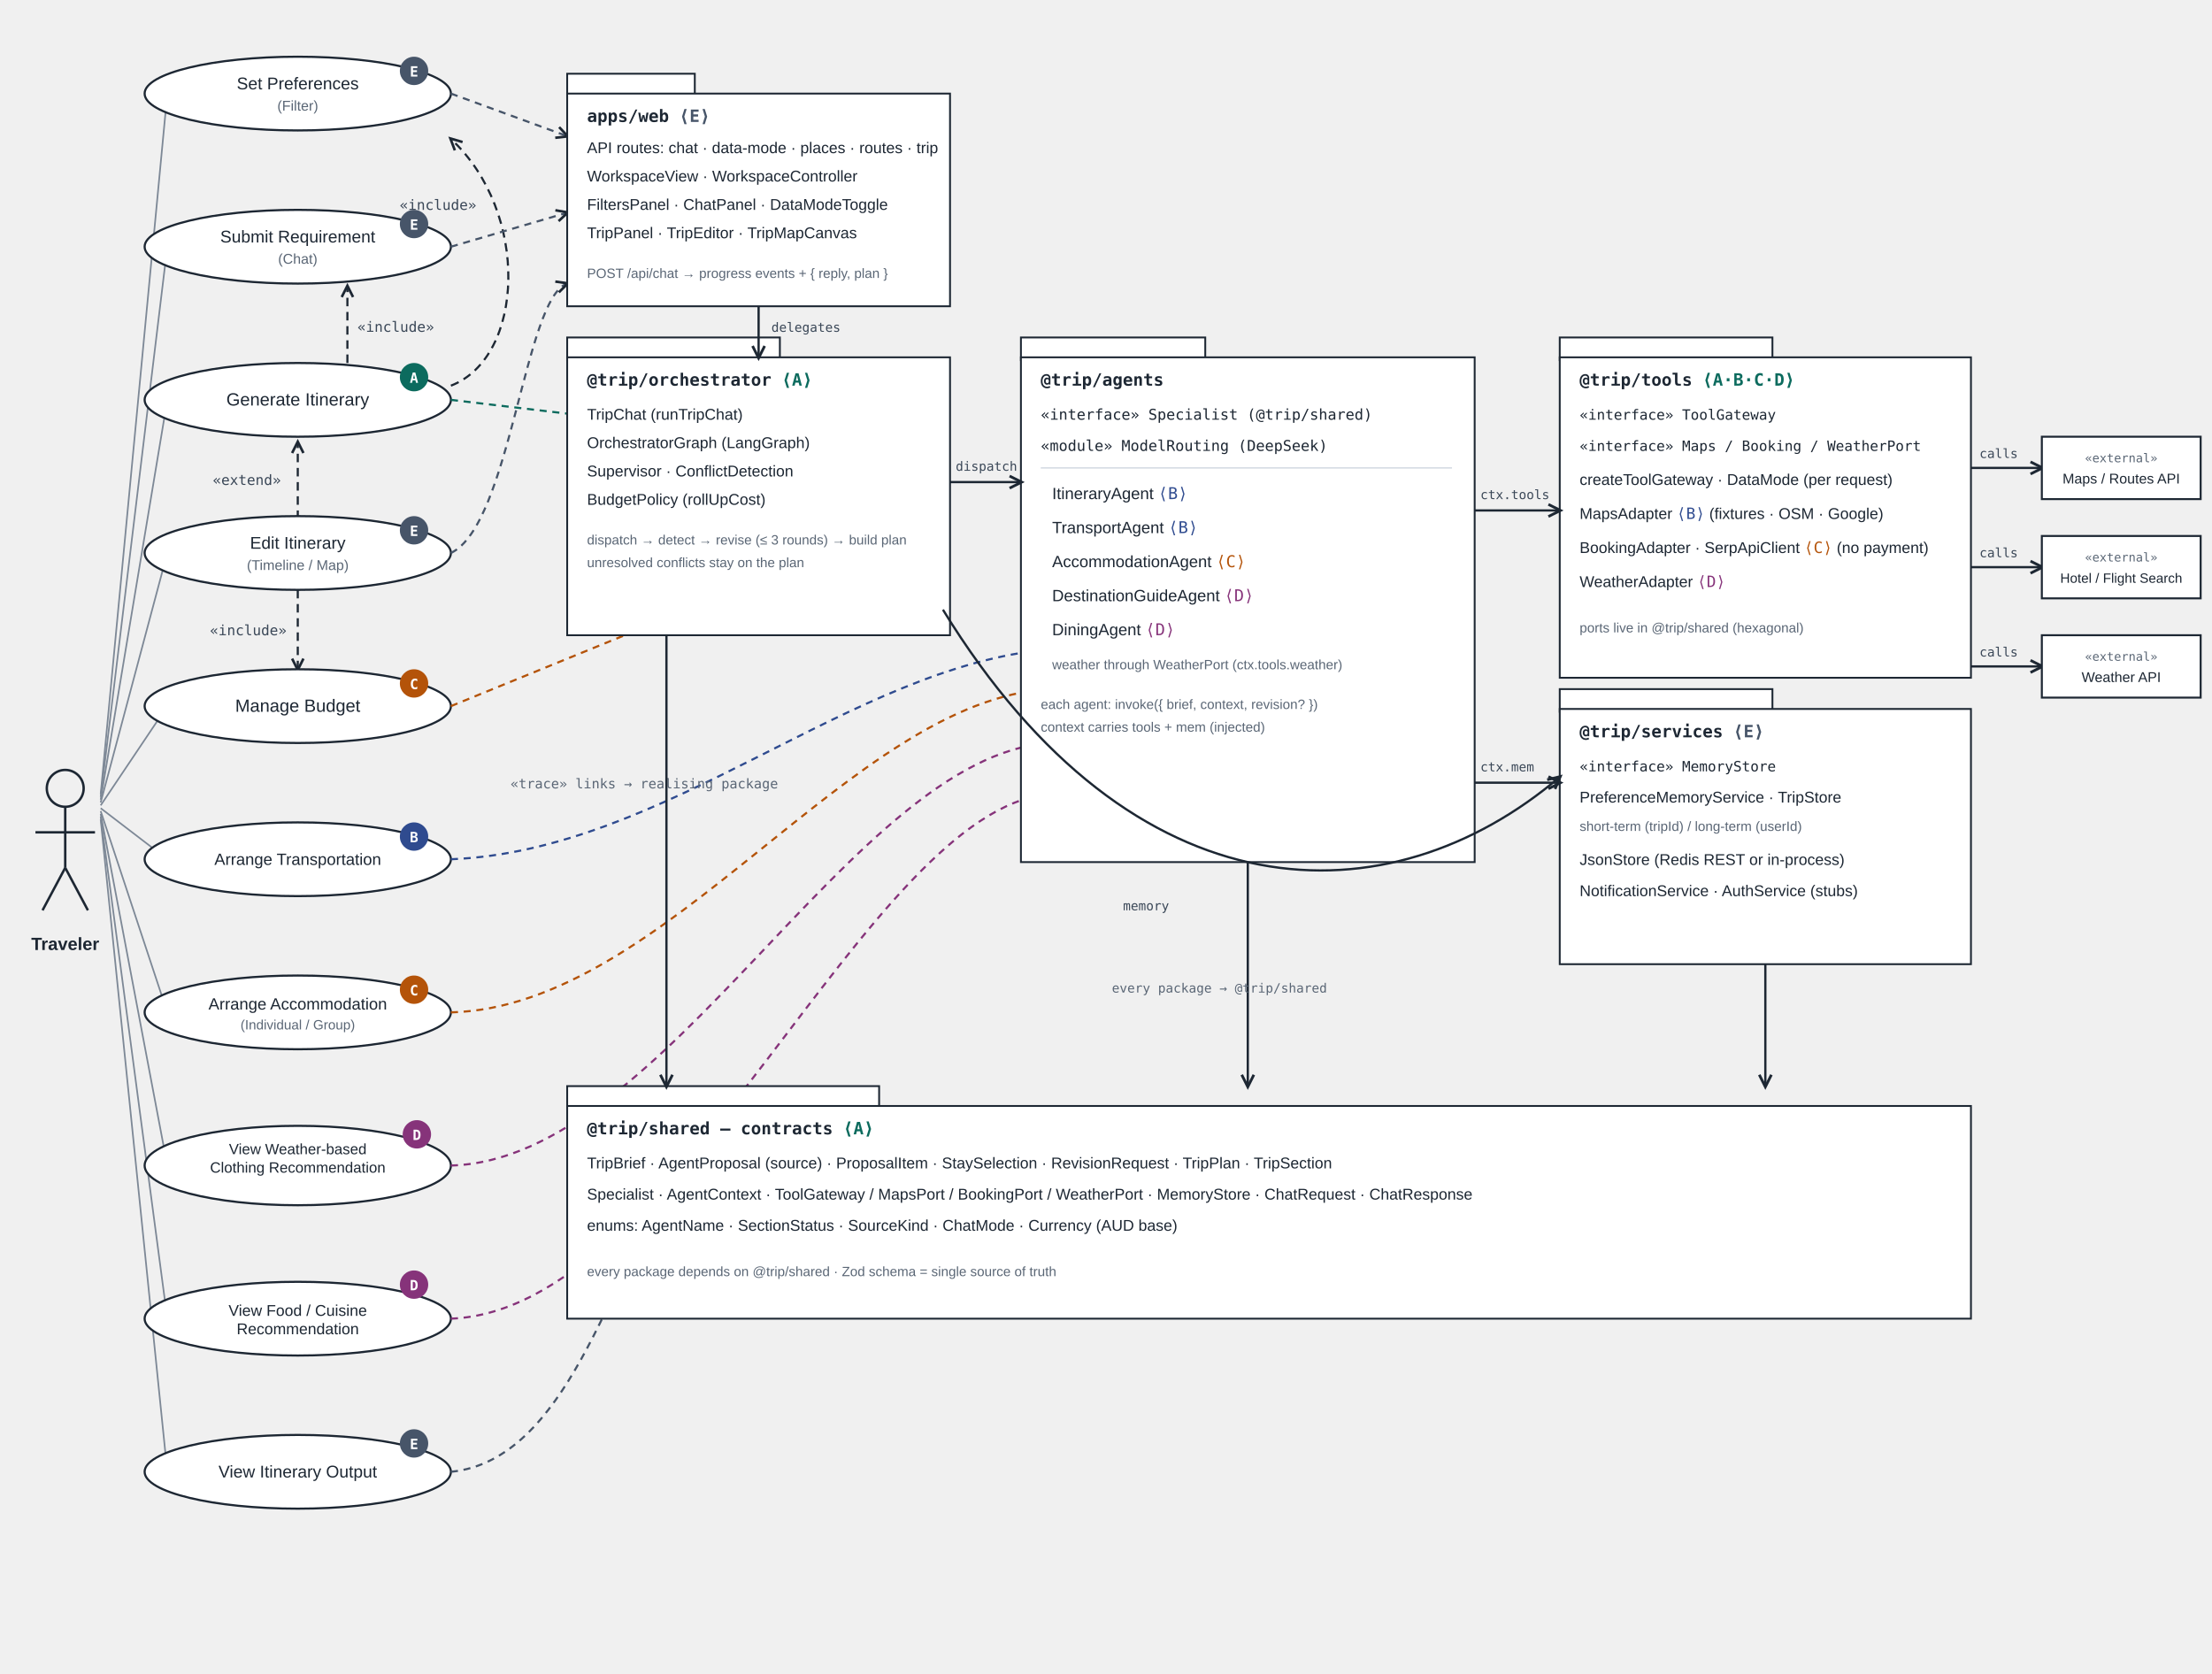
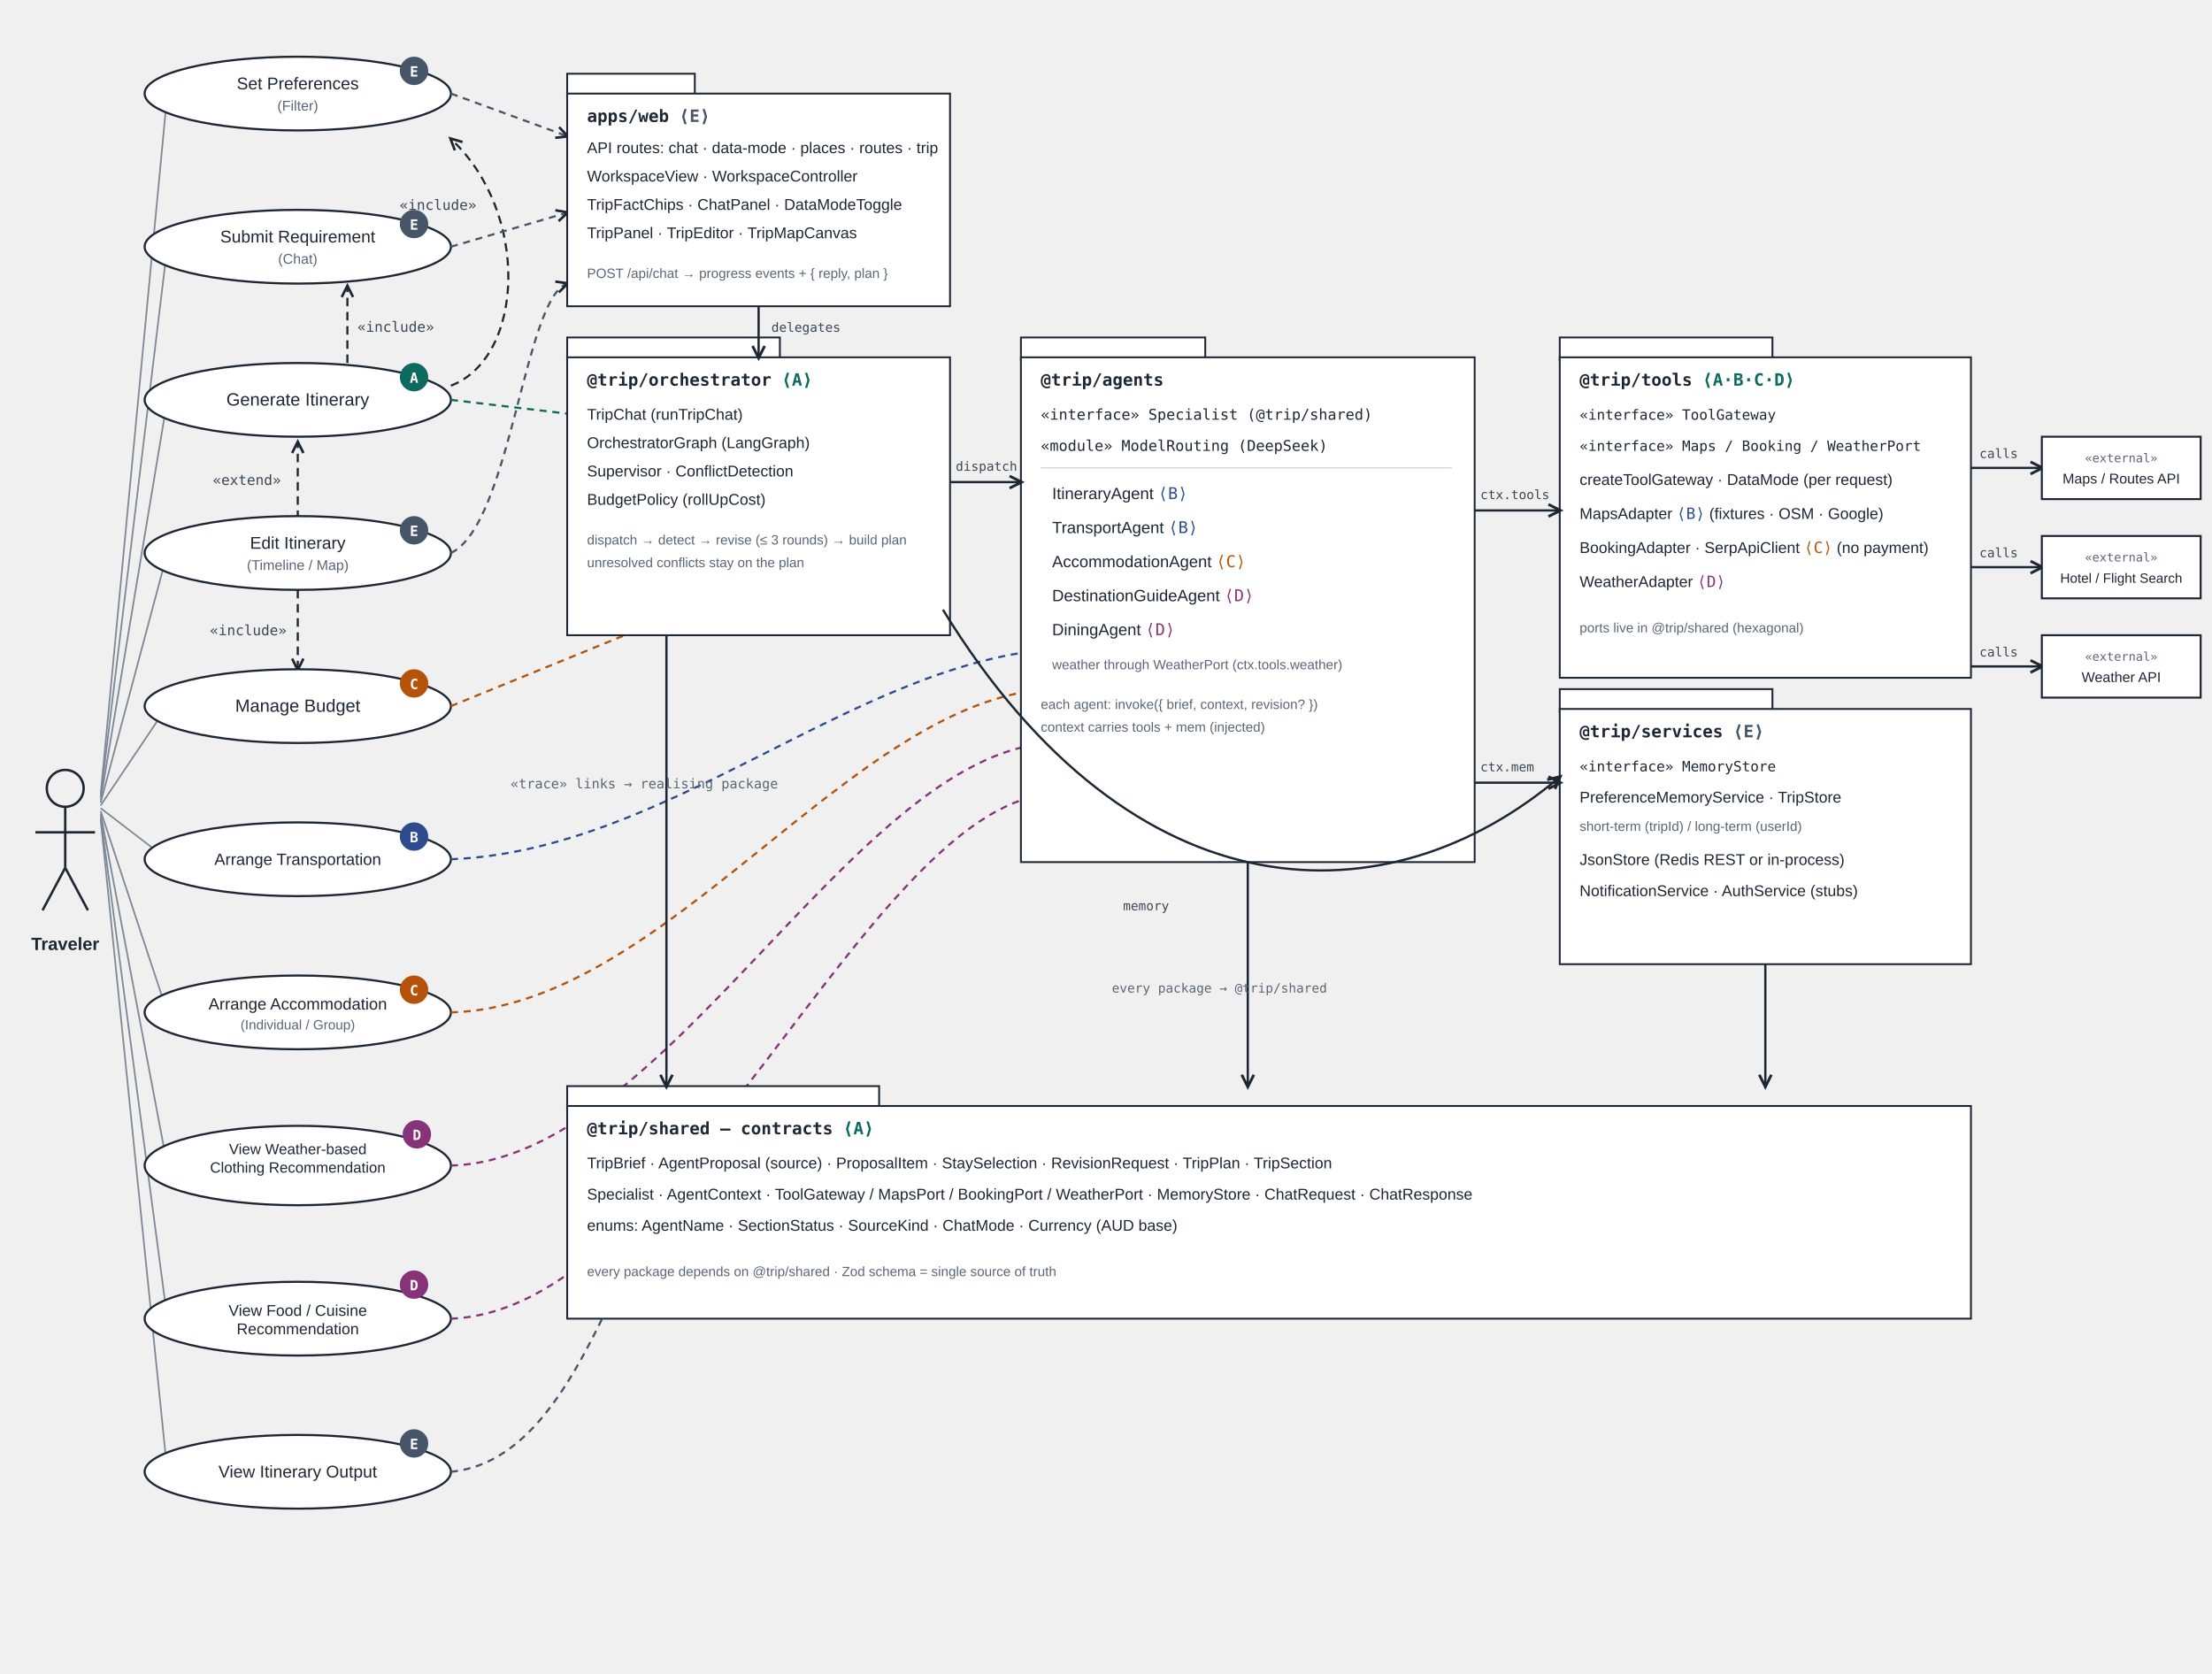
<svg xmlns="http://www.w3.org/2000/svg" viewBox="0 0 1560 1180" role="img" aria-label="Combined UML view. On the left, the actor Traveler is associated with ten use cases in one column: Set Preferences, Submit Requirement, Generate Itinerary, Edit Itinerary (Timeline / Map), Manage Budget, Arrange Transportation, Arrange Accommodation, View Weather-based Clothing Recommendation, View Food and Cuisine Recommendation, and View Itinerary Output. Generate Itinerary includes Set Preferences and Submit Requirement; Edit Itinerary extends Generate Itinerary and includes Manage Budget. On the right, the architecture as six packages: apps/web, @trip/orchestrator, @trip/agents, @trip/tools, @trip/services, and @trip/shared. apps/web delegates to @trip/orchestrator, which dispatches to @trip/agents and uses @trip/services; @trip/agents uses @trip/tools and @trip/services; @trip/tools adapters call the external Maps and Routes API, the Hotel and Flight Search, and the Weather API; @trip/services keeps state in a Redis REST store when configured; every package depends on @trip/shared. Dashed trace links connect each use case to its realising package.">
  <defs>
    <marker id="ah" viewBox="0 0 12 12" refX="9.5" refY="6" markerWidth="8" markerHeight="8" orient="auto-start-reverse">
      <polyline points="2,2 10,6 2,10" fill="none" stroke="#1d2733" stroke-width="1.8" />
    </marker>
  </defs>
  <g stroke="#1d2733" stroke-width="1.7" fill="none">
    <circle cx="46" cy="556" r="13" />
    <line x1="46" y1="569" x2="46" y2="612" />
    <line x1="25" y1="587" x2="67" y2="587" />
    <line x1="46" y1="612" x2="30" y2="642" />
    <line x1="46" y1="612" x2="62" y2="642" />
  </g>
  <text x="46" y="670" text-anchor="middle" font-family="'IBM Plex Sans','Helvetica Neue',Arial,sans-serif" font-size="12.5" font-weight="600" fill="#1d2733">Traveler</text>
  <g stroke="#7d8896" stroke-width="1.15" fill="none">
    <line x1="71" y1="560" x2="118" y2="66" />
    <line x1="71" y1="562" x2="118" y2="174" />
    <line x1="71" y1="564" x2="118" y2="282" />
    <line x1="71" y1="566" x2="118" y2="390" />
    <line x1="71" y1="568" x2="118" y2="498" />
    <line x1="71" y1="570" x2="118" y2="606" />
    <line x1="71" y1="572" x2="118" y2="714" />
    <line x1="71" y1="574" x2="118" y2="822" />
    <line x1="71" y1="576" x2="118" y2="930" />
    <line x1="71" y1="578" x2="118" y2="1038" />
  </g>
  <g stroke="#1d2733" stroke-width="1.5" stroke-dasharray="6 4" fill="none" marker-end="url(#ah)">
    <line x1="245" y1="256" x2="245" y2="202" />
    <path d="M 318,272 C 370,252 374,150 318,98" />
    <line x1="210" y1="366" x2="210" y2="312" />
    <line x1="210" y1="416" x2="210" y2="472" />
  </g>
  <g font-family="'IBM Plex Mono','SF Mono',Menlo,monospace" font-size="10" fill="#3a4757">
    <text x="252" y="234" text-anchor="start">«include»</text>
    <text x="336" y="148" text-anchor="end">«include»</text>
    <text x="150" y="342" text-anchor="start">«extend»</text>
    <text x="148" y="448" text-anchor="start">«include»</text>
  </g>
  <ellipse cx="210" cy="66" rx="108" ry="26" fill="#fff" stroke="#1d2733" stroke-width="1.5" />
  <text x="210" y="63" text-anchor="middle" font-family="'IBM Plex Sans','Helvetica Neue',Arial,sans-serif" font-size="12" fill="#1d2733">Set Preferences</text>
  <text x="210" y="78" text-anchor="middle" font-family="'IBM Plex Sans','Helvetica Neue',Arial,sans-serif" font-size="10" fill="#5a6675">(Filter)</text>
  <circle cx="292" cy="50" r="10" fill="#475569" />
  <text x="292" y="54" text-anchor="middle" font-family="'IBM Plex Mono','SF Mono',Menlo,monospace" font-size="10" font-weight="600" fill="#fff">E</text>
  <ellipse cx="210" cy="174" rx="108" ry="26" fill="#fff" stroke="#1d2733" stroke-width="1.5" />
  <text x="210" y="171" text-anchor="middle" font-family="'IBM Plex Sans','Helvetica Neue',Arial,sans-serif" font-size="12" fill="#1d2733">Submit Requirement</text>
  <text x="210" y="186" text-anchor="middle" font-family="'IBM Plex Sans','Helvetica Neue',Arial,sans-serif" font-size="10" fill="#5a6675">(Chat)</text>
  <circle cx="292" cy="158" r="10" fill="#475569" />
  <text x="292" y="162" text-anchor="middle" font-family="'IBM Plex Mono','SF Mono',Menlo,monospace" font-size="10" font-weight="600" fill="#fff">E</text>
  <ellipse cx="210" cy="282" rx="108" ry="26" fill="#fff" stroke="#1d2733" stroke-width="1.5" />
  <text x="210" y="286" text-anchor="middle" font-family="'IBM Plex Sans','Helvetica Neue',Arial,sans-serif" font-size="12.5" fill="#1d2733">Generate Itinerary</text>
  <circle cx="292" cy="266" r="10" fill="#0c6b5e" />
  <text x="292" y="270" text-anchor="middle" font-family="'IBM Plex Mono','SF Mono',Menlo,monospace" font-size="10" font-weight="600" fill="#fff">A</text>
  <ellipse cx="210" cy="390" rx="108" ry="26" fill="#fff" stroke="#1d2733" stroke-width="1.5" />
  <text x="210" y="387" text-anchor="middle" font-family="'IBM Plex Sans','Helvetica Neue',Arial,sans-serif" font-size="12" fill="#1d2733">Edit Itinerary</text>
  <text x="210" y="402" text-anchor="middle" font-family="'IBM Plex Sans','Helvetica Neue',Arial,sans-serif" font-size="10" fill="#5a6675">(Timeline / Map)</text>
  <circle cx="292" cy="374" r="10" fill="#475569" />
  <text x="292" y="378" text-anchor="middle" font-family="'IBM Plex Mono','SF Mono',Menlo,monospace" font-size="10" font-weight="600" fill="#fff">E</text>
  <ellipse cx="210" cy="498" rx="108" ry="26" fill="#fff" stroke="#1d2733" stroke-width="1.5" />
  <text x="210" y="502" text-anchor="middle" font-family="'IBM Plex Sans','Helvetica Neue',Arial,sans-serif" font-size="12.5" fill="#1d2733">Manage Budget</text>
  <circle cx="292" cy="482" r="10" fill="#b45309" />
  <text x="292" y="486" text-anchor="middle" font-family="'IBM Plex Mono','SF Mono',Menlo,monospace" font-size="10" font-weight="600" fill="#fff">C</text>
  <ellipse cx="210" cy="606" rx="108" ry="26" fill="#fff" stroke="#1d2733" stroke-width="1.5" />
  <text x="210" y="610" text-anchor="middle" font-family="'IBM Plex Sans','Helvetica Neue',Arial,sans-serif" font-size="11.5" fill="#1d2733">Arrange Transportation</text>
  <circle cx="292" cy="590" r="10" fill="#2f4b8f" />
  <text x="292" y="594" text-anchor="middle" font-family="'IBM Plex Mono','SF Mono',Menlo,monospace" font-size="10" font-weight="600" fill="#fff">B</text>
  <ellipse cx="210" cy="714" rx="108" ry="26" fill="#fff" stroke="#1d2733" stroke-width="1.5" />
  <text x="210" y="712" text-anchor="middle" font-family="'IBM Plex Sans','Helvetica Neue',Arial,sans-serif" font-size="11.5" fill="#1d2733">Arrange Accommodation</text>
  <text x="210" y="726" text-anchor="middle" font-family="'IBM Plex Sans','Helvetica Neue',Arial,sans-serif" font-size="9.5" fill="#5a6675">(Individual / Group)</text>
  <circle cx="292" cy="698" r="10" fill="#b45309" />
  <text x="292" y="702" text-anchor="middle" font-family="'IBM Plex Mono','SF Mono',Menlo,monospace" font-size="10" font-weight="600" fill="#fff">C</text>
  <ellipse cx="210" cy="822" rx="108" ry="28" fill="#fff" stroke="#1d2733" stroke-width="1.5" />
  <text x="210" y="814" text-anchor="middle" font-family="'IBM Plex Sans','Helvetica Neue',Arial,sans-serif" font-size="10.5" fill="#1d2733">View Weather-based</text>
  <text x="210" y="827" text-anchor="middle" font-family="'IBM Plex Sans','Helvetica Neue',Arial,sans-serif" font-size="10.5" fill="#1d2733">Clothing Recommendation</text>
  <circle cx="294" cy="800" r="10" fill="#86337a" />
  <text x="294" y="804" text-anchor="middle" font-family="'IBM Plex Mono','SF Mono',Menlo,monospace" font-size="10" font-weight="600" fill="#fff">D</text>
  <ellipse cx="210" cy="930" rx="108" ry="26" fill="#fff" stroke="#1d2733" stroke-width="1.5" />
  <text x="210" y="928" text-anchor="middle" font-family="'IBM Plex Sans','Helvetica Neue',Arial,sans-serif" font-size="11" fill="#1d2733">View Food / Cuisine</text>
  <text x="210" y="941" text-anchor="middle" font-family="'IBM Plex Sans','Helvetica Neue',Arial,sans-serif" font-size="11" fill="#1d2733">Recommendation</text>
  <circle cx="292" cy="906" r="10" fill="#86337a" />
  <text x="292" y="910" text-anchor="middle" font-family="'IBM Plex Mono','SF Mono',Menlo,monospace" font-size="10" font-weight="600" fill="#fff">D</text>
  <ellipse cx="210" cy="1038" rx="108" ry="26" fill="#fff" stroke="#1d2733" stroke-width="1.5" />
  <text x="210" y="1042" text-anchor="middle" font-family="'IBM Plex Sans','Helvetica Neue',Arial,sans-serif" font-size="12" fill="#1d2733">View Itinerary Output</text>
  <circle cx="292" cy="1018" r="10" fill="#475569" />
  <text x="292" y="1022" text-anchor="middle" font-family="'IBM Plex Mono','SF Mono',Menlo,monospace" font-size="10" font-weight="600" fill="#fff">E</text>
  <g stroke-width="1.5" stroke-dasharray="5 4" fill="none" marker-end="url(#ah)">
    <path d="M 318,66 L 400,96" stroke="#475569" />
    <path d="M 318,174 L 400,150" stroke="#475569" />
    <path d="M 318,282 L 470,300" stroke="#0c6b5e" />
    <path d="M 318,390 C 360,370 370,210 400,200" stroke="#475569" />
    <path d="M 318,498 L 470,436" stroke="#b45309" />
    <path d="M 318,606 C 470,600 600,470 740,458" stroke="#2f4b8f" />
    <path d="M 318,714 C 470,710 600,494 740,486" stroke="#b45309" />
    <path d="M 318,822 C 470,818 600,534 740,524" stroke="#86337a" />
    <path d="M 318,930 C 480,924 610,572 740,560" stroke="#86337a" />
    <path d="M 318,1038 C 400,1030 430,900 470,842" stroke="#475569" />
  </g>
  <text x="360" y="556" font-family="'IBM Plex Mono','SF Mono',Menlo,monospace" font-size="9.5" fill="#5a6675">«trace» links → realising package</text>
  <rect x="400" y="52" width="90" height="16" fill="#fff" stroke="#1d2733" stroke-width="1.3" />
  <rect x="400" y="66" width="270" height="150" fill="#fff" stroke="#1d2733" stroke-width="1.3" />
  <text x="414" y="86" font-family="'IBM Plex Mono','SF Mono',Menlo,monospace" font-size="12" font-weight="600" fill="#1d2733">apps/web <tspan fill="#475569">⟨E⟩</tspan>
  </text>
  <g font-family="'IBM Plex Sans','Helvetica Neue',Arial,sans-serif" font-size="11" fill="#1d2733">
    <text x="414" y="108">API routes: chat · data-mode · places · routes · trip</text>
    <text x="414" y="128">WorkspaceView · WorkspaceController</text>
-     <text x="414" y="148">FiltersPanel · ChatPanel · DataModeToggle</text>
+     <text x="414" y="148">TripFactChips · ChatPanel · DataModeToggle</text>
    <text x="414" y="168">TripPanel · TripEditor · TripMapCanvas</text>
    <text x="414" y="196" font-size="9.5" fill="#5a6675">POST /api/chat → progress events + { reply, plan }</text>
  </g>
  <rect x="400" y="238" width="150" height="16" fill="#fff" stroke="#1d2733" stroke-width="1.3" />
  <rect x="400" y="252" width="270" height="196" fill="#fff" stroke="#1d2733" stroke-width="1.3" />
  <text x="414" y="272" font-family="'IBM Plex Mono','SF Mono',Menlo,monospace" font-size="12" font-weight="600" fill="#1d2733">@trip/orchestrator <tspan fill="#0c6b5e">⟨A⟩</tspan>
  </text>
  <g font-family="'IBM Plex Sans','Helvetica Neue',Arial,sans-serif" font-size="11" fill="#1d2733">
    <text x="414" y="296">TripChat (runTripChat)</text>
    <text x="414" y="316">OrchestratorGraph (LangGraph)</text>
    <text x="414" y="336">Supervisor · ConflictDetection</text>
    <text x="414" y="356">BudgetPolicy (rollUpCost)</text>
    <text x="414" y="384" font-size="9.5" fill="#5a6675">dispatch → detect → revise (≤ 3 rounds) → build plan</text>
    <text x="414" y="400" font-size="9.5" fill="#5a6675">unresolved conflicts stay on the plan</text>
  </g>
  <rect x="720" y="238" width="130" height="16" fill="#fff" stroke="#1d2733" stroke-width="1.3" />
  <rect x="720" y="252" width="320" height="356" fill="#fff" stroke="#1d2733" stroke-width="1.3" />
  <text x="734" y="272" font-family="'IBM Plex Mono','SF Mono',Menlo,monospace" font-size="12" font-weight="600" fill="#1d2733">@trip/agents</text>
  <g font-family="'IBM Plex Sans','Helvetica Neue',Arial,sans-serif" font-size="11.5" fill="#1d2733">
    <text x="734" y="296" font-family="'IBM Plex Mono','SF Mono',Menlo,monospace" font-size="10.5">«interface» Specialist (@trip/shared)</text>
    <text x="734" y="318" font-family="'IBM Plex Mono','SF Mono',Menlo,monospace" font-size="10.5">«module» ModelRouting (DeepSeek)</text>
    <line x1="734" y1="330" x2="1024" y2="330" stroke="#d5dbe3" stroke-width="1" />
    <text x="742" y="352">ItineraryAgent <tspan font-family="'IBM Plex Mono','SF Mono',Menlo,monospace" fill="#2f4b8f">⟨B⟩</tspan>
    </text>
    <text x="742" y="376">TransportAgent <tspan font-family="'IBM Plex Mono','SF Mono',Menlo,monospace" fill="#2f4b8f">⟨B⟩</tspan>
    </text>
    <text x="742" y="400">AccommodationAgent <tspan font-family="'IBM Plex Mono','SF Mono',Menlo,monospace" fill="#b45309">⟨C⟩</tspan>
    </text>
    <text x="742" y="424">DestinationGuideAgent <tspan font-family="'IBM Plex Mono','SF Mono',Menlo,monospace" fill="#86337a">⟨D⟩</tspan>
    </text>
    <text x="742" y="448">DiningAgent <tspan font-family="'IBM Plex Mono','SF Mono',Menlo,monospace" fill="#86337a">⟨D⟩</tspan>
    </text>
    <text x="742" y="472" font-size="9.5" fill="#5a6675">weather through WeatherPort (ctx.tools.weather)</text>
    <text x="734" y="500" font-size="9.5" fill="#5a6675">each agent: invoke({ brief, context, revision? })</text>
    <text x="734" y="516" font-size="9.5" fill="#5a6675">context carries tools + mem (injected)</text>
  </g>
  <rect x="1100" y="238" width="150" height="16" fill="#fff" stroke="#1d2733" stroke-width="1.3" />
  <rect x="1100" y="252" width="290" height="226" fill="#fff" stroke="#1d2733" stroke-width="1.3" />
  <text x="1114" y="272" font-family="'IBM Plex Mono','SF Mono',Menlo,monospace" font-size="12" font-weight="600" fill="#1d2733">@trip/tools <tspan fill="#0c6b5e">⟨A·B·C·D⟩</tspan>
  </text>
  <g font-family="'IBM Plex Sans','Helvetica Neue',Arial,sans-serif" font-size="11" fill="#1d2733">
    <text x="1114" y="296" font-family="'IBM Plex Mono','SF Mono',Menlo,monospace" font-size="10">«interface» ToolGateway</text>
    <text x="1114" y="318" font-family="'IBM Plex Mono','SF Mono',Menlo,monospace" font-size="10">«interface» Maps / Booking / WeatherPort</text>
    <text x="1114" y="342">createToolGateway · DataMode (per request)</text>
    <text x="1114" y="366">MapsAdapter <tspan font-family="'IBM Plex Mono','SF Mono',Menlo,monospace" fill="#2f4b8f">⟨B⟩</tspan> (fixtures · OSM · Google)</text>
    <text x="1114" y="390">BookingAdapter · SerpApiClient <tspan font-family="'IBM Plex Mono','SF Mono',Menlo,monospace" fill="#b45309">⟨C⟩</tspan> (no payment)</text>
    <text x="1114" y="414">WeatherAdapter <tspan font-family="'IBM Plex Mono','SF Mono',Menlo,monospace" fill="#86337a">⟨D⟩</tspan>
    </text>
    <text x="1114" y="446" font-size="9.5" fill="#5a6675">ports live in @trip/shared (hexagonal)</text>
  </g>
  <rect x="1100" y="486" width="150" height="16" fill="#fff" stroke="#1d2733" stroke-width="1.3" />
  <rect x="1100" y="500" width="290" height="180" fill="#fff" stroke="#1d2733" stroke-width="1.3" />
  <text x="1114" y="520" font-family="'IBM Plex Mono','SF Mono',Menlo,monospace" font-size="12" font-weight="600" fill="#1d2733">@trip/services <tspan fill="#475569">⟨E⟩</tspan>
  </text>
  <g font-family="'IBM Plex Sans','Helvetica Neue',Arial,sans-serif" font-size="11" fill="#1d2733">
    <text x="1114" y="544" font-family="'IBM Plex Mono','SF Mono',Menlo,monospace" font-size="10">«interface» MemoryStore</text>
    <text x="1114" y="566">PreferenceMemoryService · TripStore</text>
    <text x="1114" y="586" font-size="9.5" fill="#5a6675">short-term (tripId) / long-term (userId)</text>
    <text x="1114" y="610">JsonStore (Redis REST or in-process)</text>
    <text x="1114" y="632">NotificationService · AuthService (stubs)</text>
  </g>
  <rect x="400" y="766" width="220" height="16" fill="#fff" stroke="#1d2733" stroke-width="1.3" />
  <rect x="400" y="780" width="990" height="150" fill="#fff" stroke="#1d2733" stroke-width="1.3" />
  <text x="414" y="800" font-family="'IBM Plex Mono','SF Mono',Menlo,monospace" font-size="12" font-weight="600" fill="#1d2733">@trip/shared — contracts <tspan fill="#0c6b5e">⟨A⟩</tspan>
  </text>
  <g font-family="'IBM Plex Sans','Helvetica Neue',Arial,sans-serif" font-size="11" fill="#1d2733">
    <text x="414" y="824">TripBrief · AgentProposal (source) · ProposalItem · StaySelection · RevisionRequest · TripPlan · TripSection</text>
    <text x="414" y="846">Specialist · AgentContext · ToolGateway / MapsPort / BookingPort / WeatherPort · MemoryStore · ChatRequest · ChatResponse</text>
    <text x="414" y="868">enums: AgentName · SectionStatus · SourceKind · ChatMode · Currency (AUD base)</text>
    <text x="414" y="900" font-size="9.5" fill="#5a6675">every package depends on @trip/shared · Zod schema = single source of truth</text>
  </g>
  <g stroke="#1d2733" stroke-width="1.6" fill="none" marker-end="url(#ah)">
    <line x1="535" y1="216" x2="535" y2="252" />
    <line x1="670" y1="340" x2="720" y2="340" />
    <line x1="1040" y1="360" x2="1100" y2="360" />
    <line x1="1040" y1="552" x2="1100" y2="552" />
    <line x1="1390" y1="330" x2="1440" y2="330" />
    <line x1="1390" y1="400" x2="1440" y2="400" />
    <line x1="1390" y1="470" x2="1440" y2="470" />
    <path d="M 470,448 L 470,766" />
    <path d="M 880,608 L 880,766" />
    <path d="M 1245,680 L 1245,766" />
    <path d="M 665,430 C 800,650 980,650 1100,548" />
  </g>
  <g font-family="'IBM Plex Mono','SF Mono',Menlo,monospace" font-size="9" fill="#3a4757">
    <text x="544" y="234" text-anchor="start">delegates</text>
    <text x="674" y="332" text-anchor="start">dispatch</text>
    <text x="1044" y="352" text-anchor="start">ctx.tools</text>
    <text x="1044" y="544" text-anchor="start">ctx.mem</text>
    <text x="1396" y="323" text-anchor="start">calls</text>
    <text x="1396" y="393" text-anchor="start">calls</text>
    <text x="1396" y="463" text-anchor="start">calls</text>
    <text x="860" y="700" text-anchor="middle" fill="#5a6675">every package → @trip/shared</text>
    <text x="792" y="642" text-anchor="start">memory</text>
  </g>
  <g font-family="'IBM Plex Sans','Helvetica Neue',Arial,sans-serif" font-size="11" fill="#1d2733">
    <rect x="1440" y="308" width="112" height="44" fill="#fff" stroke="#1d2733" stroke-width="1.4" />
    <text x="1496" y="326" text-anchor="middle" font-family="'IBM Plex Mono','SF Mono',Menlo,monospace" font-size="8.5" fill="#5a6675">«external»</text>
    <text x="1496" y="341" text-anchor="middle" font-size="10">Maps / Routes API</text>
    <rect x="1440" y="378" width="112" height="44" fill="#fff" stroke="#1d2733" stroke-width="1.4" />
    <text x="1496" y="396" text-anchor="middle" font-family="'IBM Plex Mono','SF Mono',Menlo,monospace" font-size="8.5" fill="#5a6675">«external»</text>
    <text x="1496" y="411" text-anchor="middle" font-size="9.5">Hotel / Flight Search</text>
    <rect x="1440" y="448" width="112" height="44" fill="#fff" stroke="#1d2733" stroke-width="1.4" />
    <text x="1496" y="466" text-anchor="middle" font-family="'IBM Plex Mono','SF Mono',Menlo,monospace" font-size="8.5" fill="#5a6675">«external»</text>
    <text x="1496" y="481" text-anchor="middle" font-size="10">Weather API</text>
  </g>
</svg>
